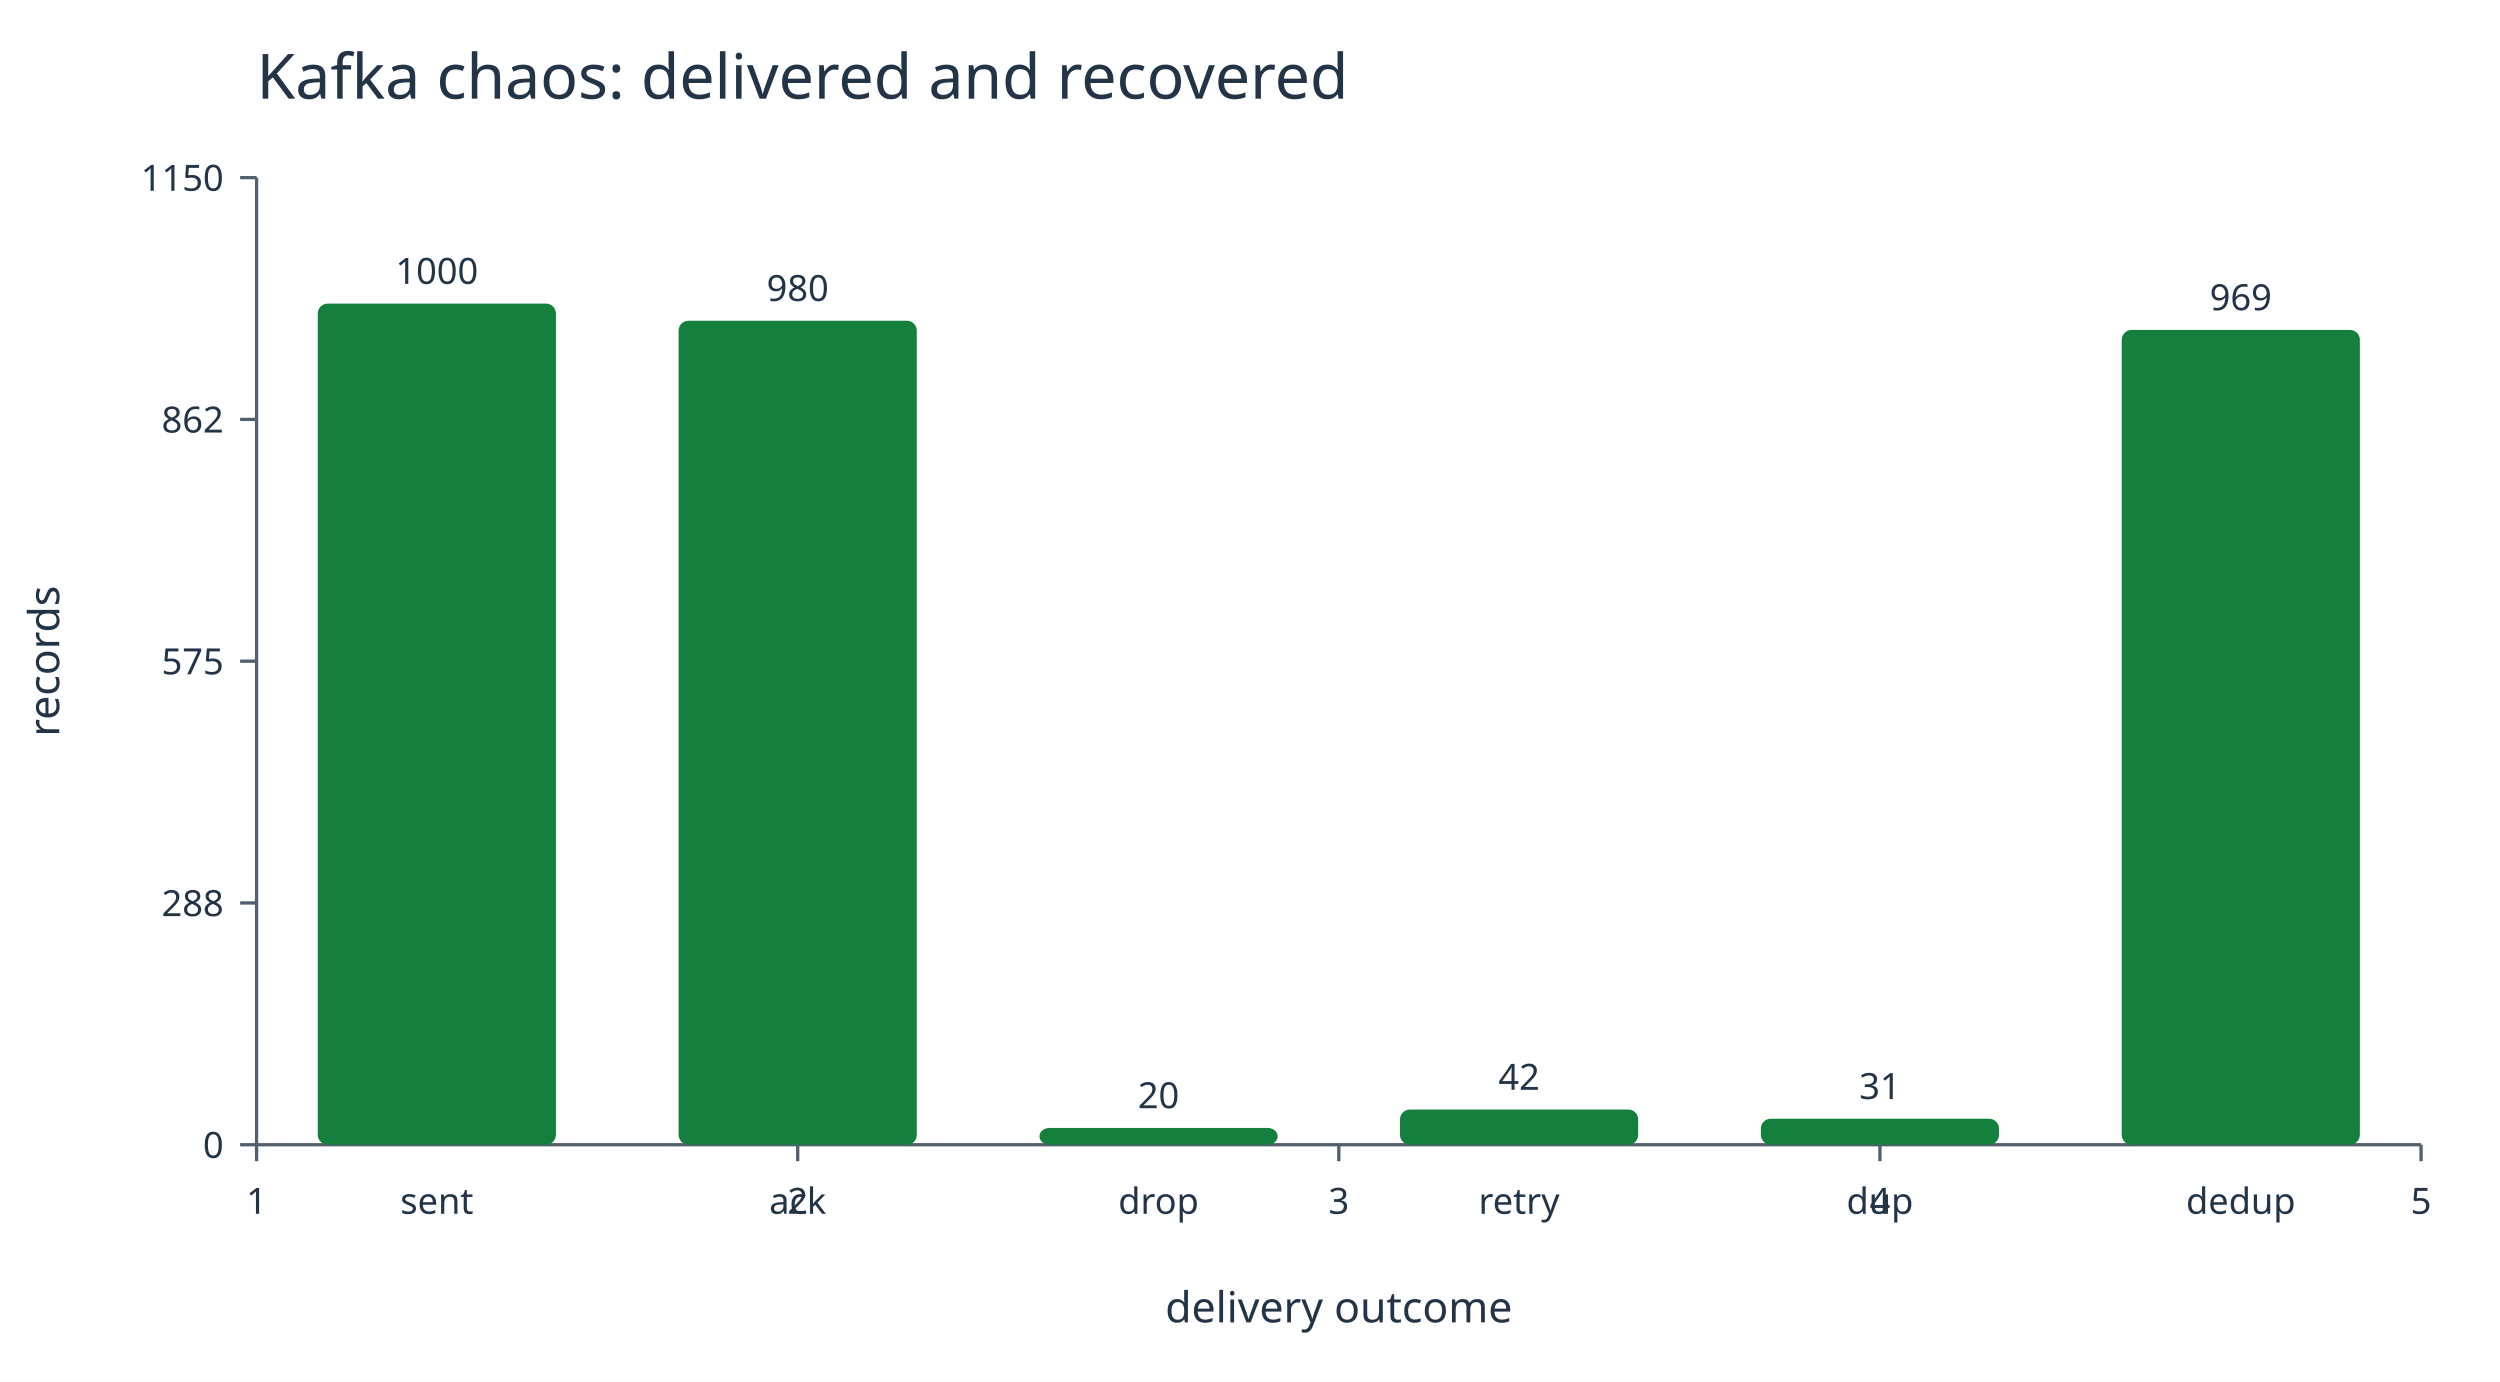
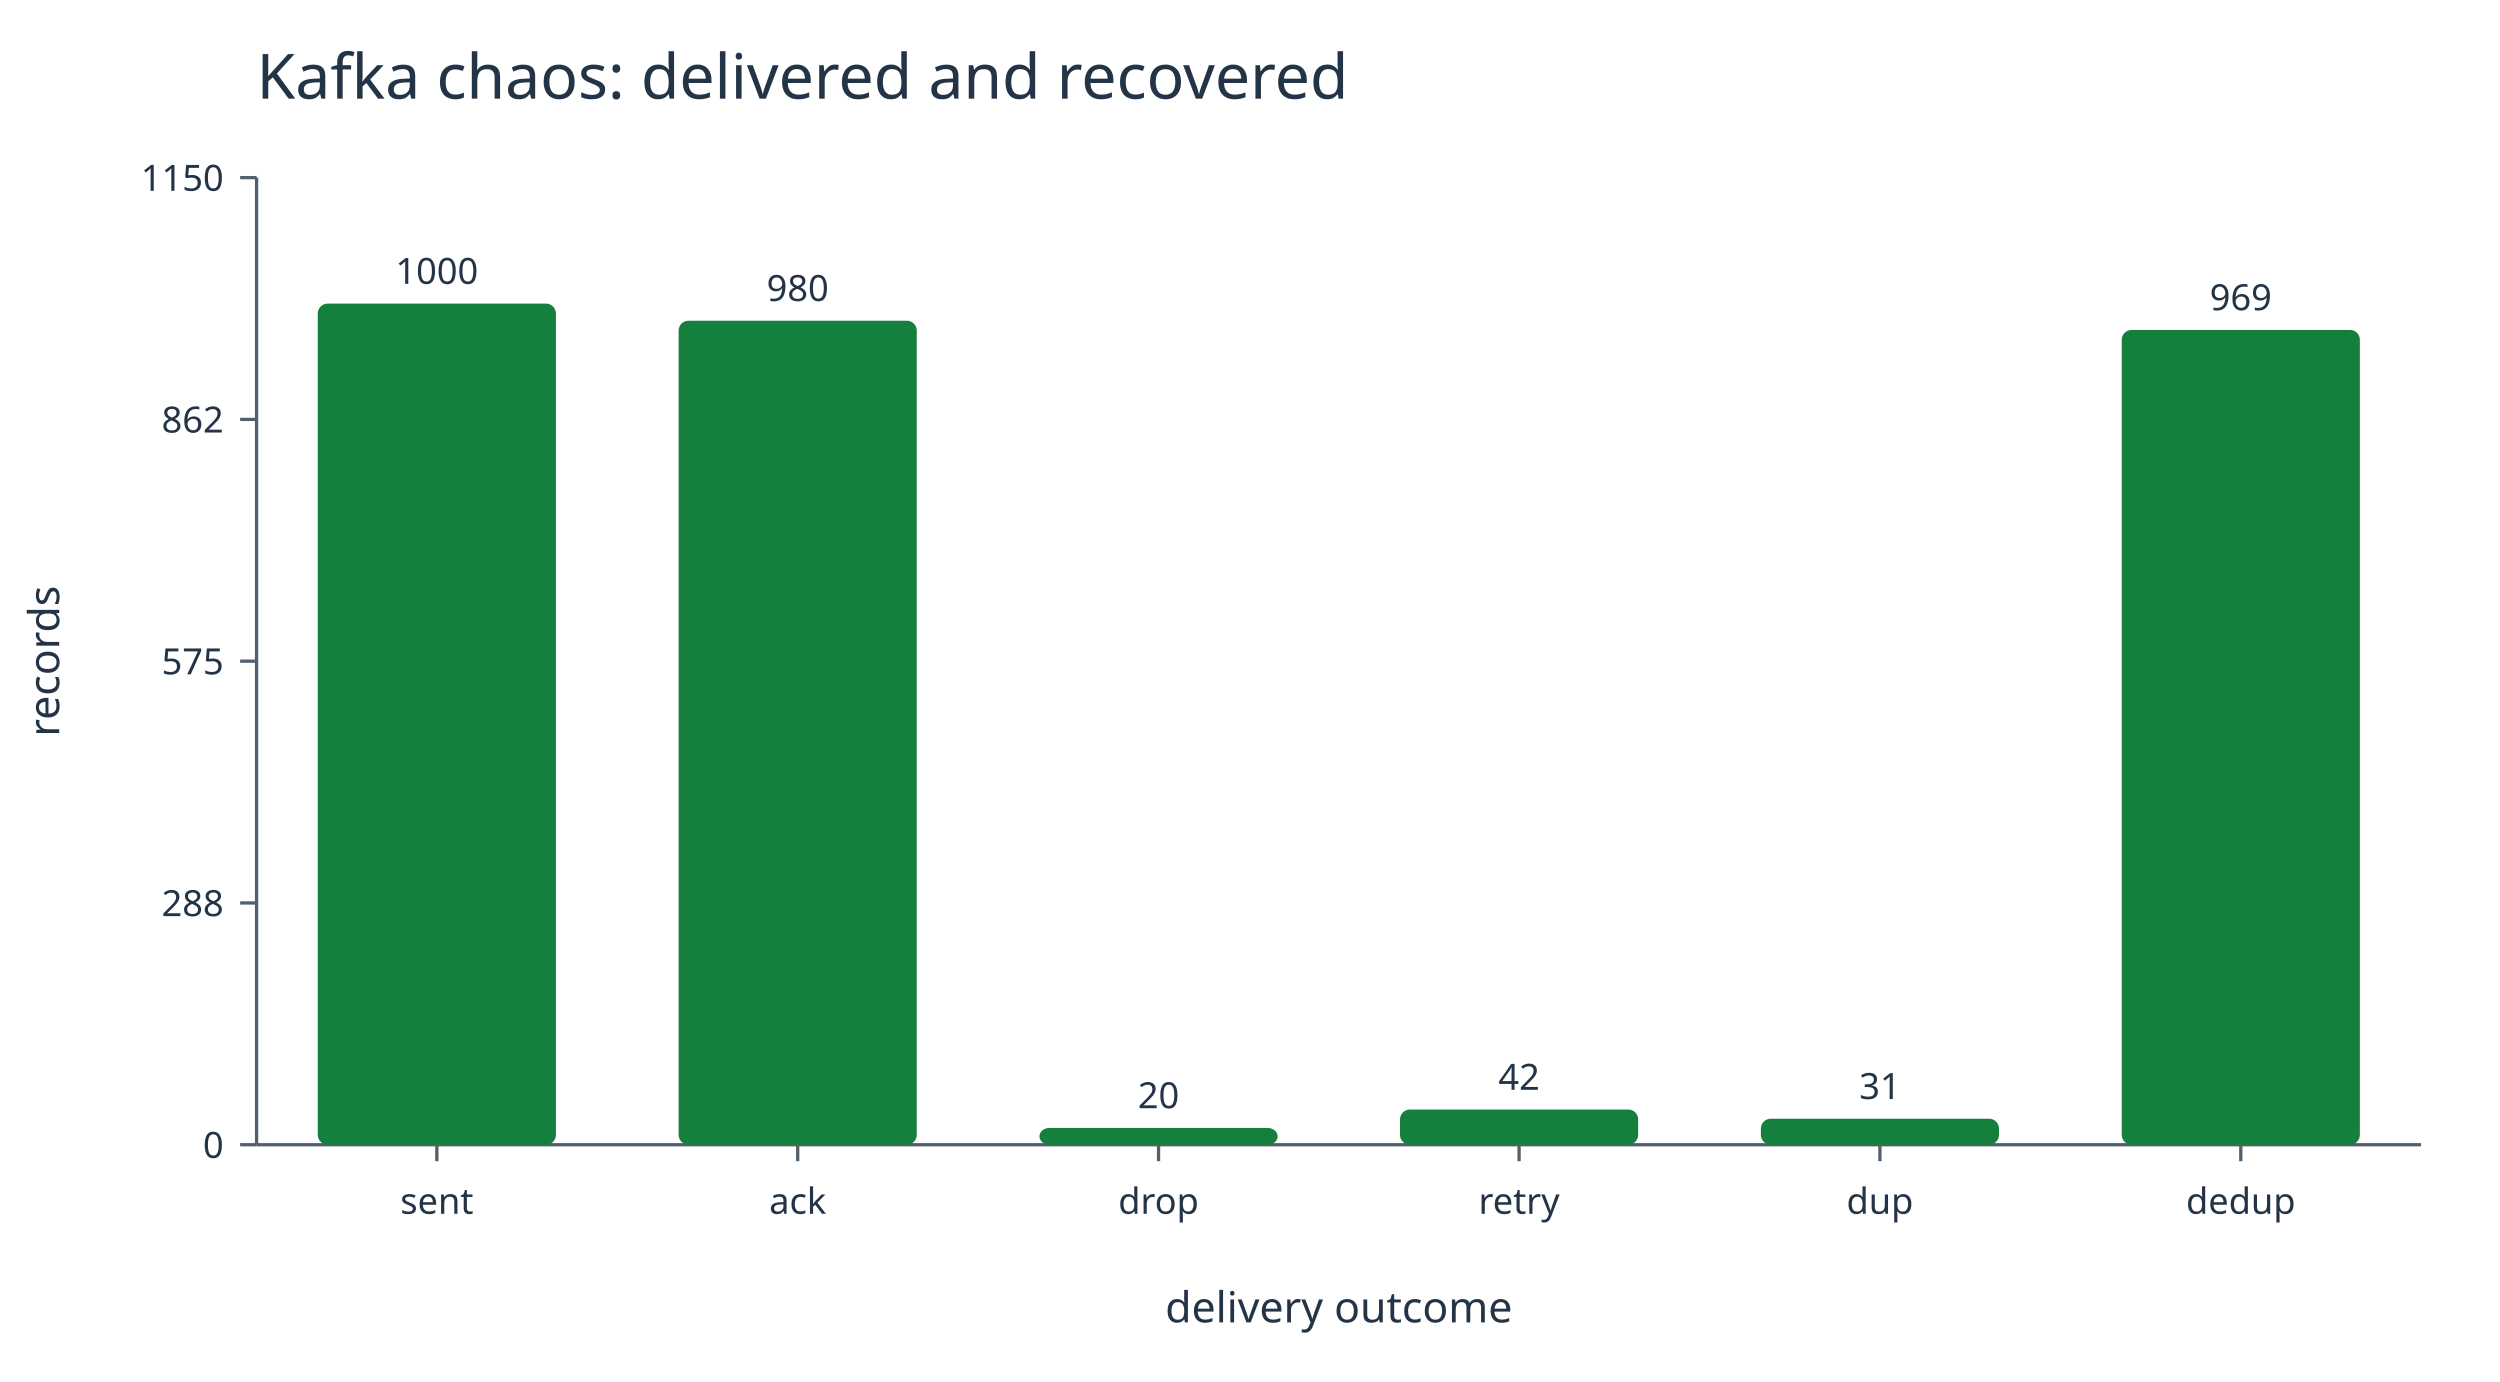
<svg xmlns="http://www.w3.org/2000/svg" viewBox="0 0 760 420">
  <rect width="100%" height="100%" fill="#ffffff" />
  <text x="78.0" y="30.0" font-family="sans-serif" font-size="19" text-anchor="start" fill="#243447">Kafka chaos: delivered and recovered</text>
  <line x1="78" y1="54" x2="78" y2="348" stroke="#52606d" />
  <line x1="78" y1="348" x2="736" y2="348" stroke="#52606d" />
  <text x="407.0" y="402.0" font-family="sans-serif" font-size="13" text-anchor="middle" fill="#243447">delivery outcome</text>
  <text x="18" y="201.0" font-family="sans-serif" font-size="13" text-anchor="middle" transform="rotate(-90 18 201.0)" fill="#243447">records</text>
-   <line x1="78.0" y1="348" x2="78.0" y2="353" stroke="#52606d" />
-   <text x="78.0" y="369.0" font-family="sans-serif" font-size="11" text-anchor="middle" fill="#243447">1</text>
-   <line x1="242.5" y1="348" x2="242.5" y2="353" stroke="#52606d" />
-   <text x="242.5" y="369.0" font-family="sans-serif" font-size="11" text-anchor="middle" fill="#243447">2</text>
-   <line x1="407.0" y1="348" x2="407.0" y2="353" stroke="#52606d" />
-   <text x="407.0" y="369.0" font-family="sans-serif" font-size="11" text-anchor="middle" fill="#243447">3</text>
-   <line x1="571.5" y1="348" x2="571.5" y2="353" stroke="#52606d" />
-   <text x="571.5" y="369.0" font-family="sans-serif" font-size="11" text-anchor="middle" fill="#243447">4</text>
-   <line x1="736.0" y1="348" x2="736.0" y2="353" stroke="#52606d" />
-   <text x="736.0" y="369.0" font-family="sans-serif" font-size="11" text-anchor="middle" fill="#243447">5</text>
  <line x1="73" y1="348.0" x2="78" y2="348.0" stroke="#52606d" />
  <text x="68.0" y="352.0" font-family="sans-serif" font-size="11" text-anchor="end" fill="#243447">0</text>
  <line x1="73" y1="274.5" x2="78" y2="274.5" stroke="#52606d" />
  <text x="68.0" y="278.5" font-family="sans-serif" font-size="11" text-anchor="end" fill="#243447">288</text>
  <line x1="73" y1="201.0" x2="78" y2="201.0" stroke="#52606d" />
  <text x="68.0" y="205.0" font-family="sans-serif" font-size="11" text-anchor="end" fill="#243447">575</text>
  <line x1="73" y1="127.5" x2="78" y2="127.5" stroke="#52606d" />
  <text x="68.0" y="131.5" font-family="sans-serif" font-size="11" text-anchor="end" fill="#243447">862</text>
  <line x1="73" y1="54.0" x2="78" y2="54.0" stroke="#52606d" />
  <text x="68.0" y="58.0" font-family="sans-serif" font-size="11" text-anchor="end" fill="#243447">1150</text>
+   <line x1="132.8" y1="348" x2="132.8" y2="353" stroke="#52606d" />
+   <text x="132.8" y="369.0" font-family="sans-serif" font-size="11" text-anchor="middle" fill="#243447">sent</text>
+   <line x1="242.5" y1="348" x2="242.5" y2="353" stroke="#52606d" />
+   <text x="242.5" y="369.0" font-family="sans-serif" font-size="11" text-anchor="middle" fill="#243447">ack</text>
+   <line x1="352.2" y1="348" x2="352.2" y2="353" stroke="#52606d" />
+   <text x="352.2" y="369.0" font-family="sans-serif" font-size="11" text-anchor="middle" fill="#243447">drop</text>
+   <line x1="461.8" y1="348" x2="461.8" y2="353" stroke="#52606d" />
+   <text x="461.8" y="369.0" font-family="sans-serif" font-size="11" text-anchor="middle" fill="#243447">retry</text>
+   <line x1="571.5" y1="348" x2="571.5" y2="353" stroke="#52606d" />
+   <text x="571.5" y="369.0" font-family="sans-serif" font-size="11" text-anchor="middle" fill="#243447">dup</text>
+   <line x1="681.2" y1="348" x2="681.2" y2="353" stroke="#52606d" />
+   <text x="681.2" y="369.0" font-family="sans-serif" font-size="11" text-anchor="middle" fill="#243447">dedup</text>
  <rect x="96.6" y="92.3" width="72.4" height="255.7" fill="#15803d" rx="3" />
-   <text x="132.8" y="369.0" font-family="sans-serif" font-size="11" text-anchor="middle" fill="#243447">sent</text>
  <text x="132.8" y="86.3" font-family="sans-serif" font-size="11" text-anchor="middle" fill="#243447">1000</text>
  <rect x="206.3" y="97.5" width="72.4" height="250.5" fill="#15803d" rx="3" />
-   <text x="242.5" y="369.0" font-family="sans-serif" font-size="11" text-anchor="middle" fill="#243447">ack</text>
  <text x="242.5" y="91.5" font-family="sans-serif" font-size="11" text-anchor="middle" fill="#243447">980</text>
  <rect x="316.0" y="342.9" width="72.4" height="5.1" fill="#15803d" rx="3" />
-   <text x="352.2" y="369.0" font-family="sans-serif" font-size="11" text-anchor="middle" fill="#243447">drop</text>
  <text x="352.2" y="336.9" font-family="sans-serif" font-size="11" text-anchor="middle" fill="#243447">20</text>
  <rect x="425.6" y="337.3" width="72.4" height="10.7" fill="#15803d" rx="3" />
-   <text x="461.8" y="369.0" font-family="sans-serif" font-size="11" text-anchor="middle" fill="#243447">retry</text>
  <text x="461.8" y="331.3" font-family="sans-serif" font-size="11" text-anchor="middle" fill="#243447">42</text>
  <rect x="535.3" y="340.1" width="72.4" height="7.9" fill="#15803d" rx="3" />
-   <text x="571.5" y="369.0" font-family="sans-serif" font-size="11" text-anchor="middle" fill="#243447">dup</text>
  <text x="571.5" y="334.1" font-family="sans-serif" font-size="11" text-anchor="middle" fill="#243447">31</text>
  <rect x="645.0" y="100.3" width="72.4" height="247.7" fill="#15803d" rx="3" />
-   <text x="681.2" y="369.0" font-family="sans-serif" font-size="11" text-anchor="middle" fill="#243447">dedup</text>
  <text x="681.2" y="94.3" font-family="sans-serif" font-size="11" text-anchor="middle" fill="#243447">969</text>
</svg>
